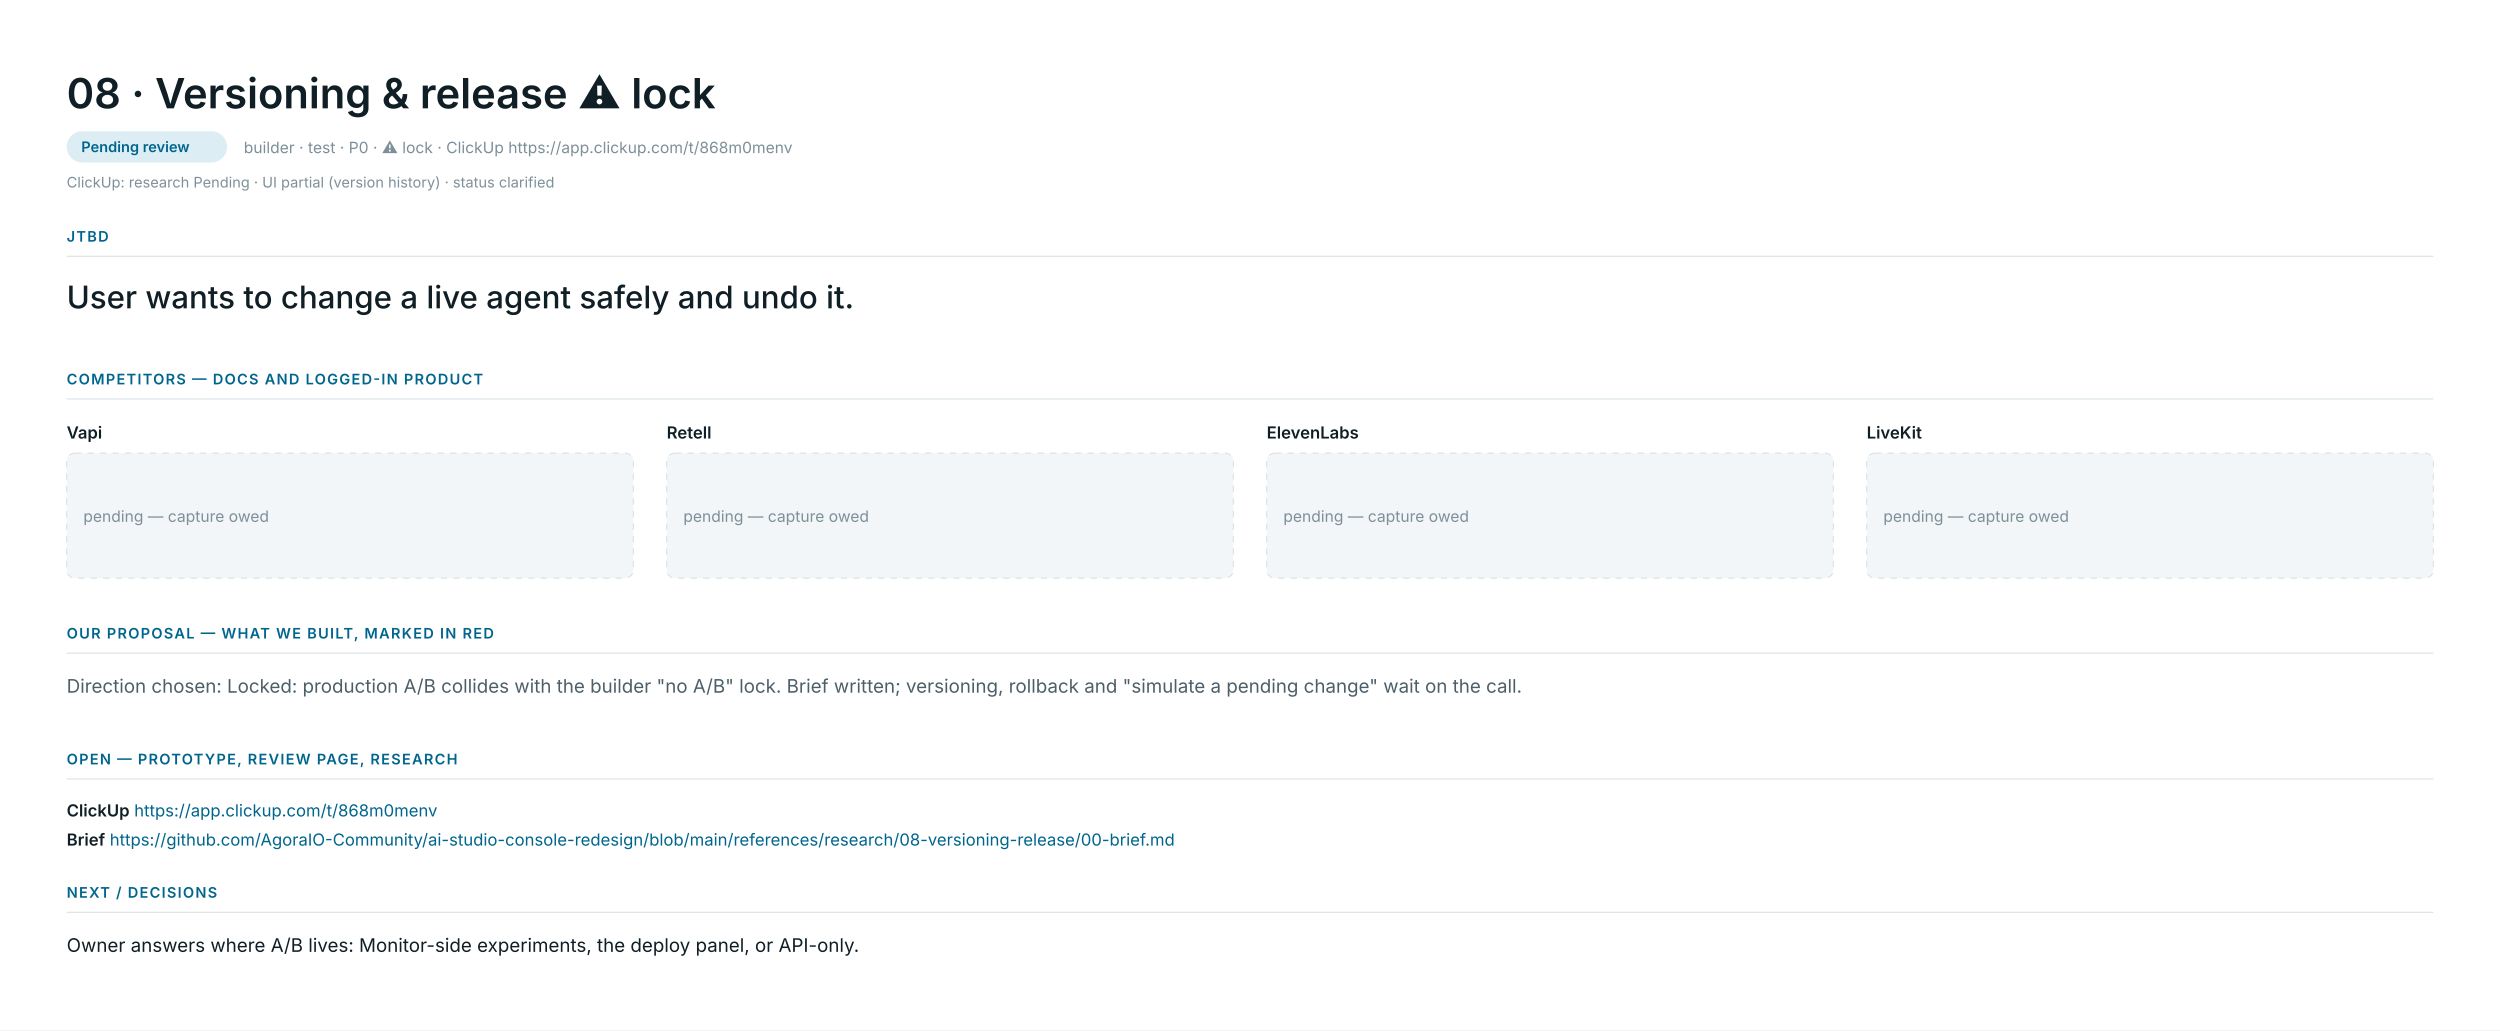
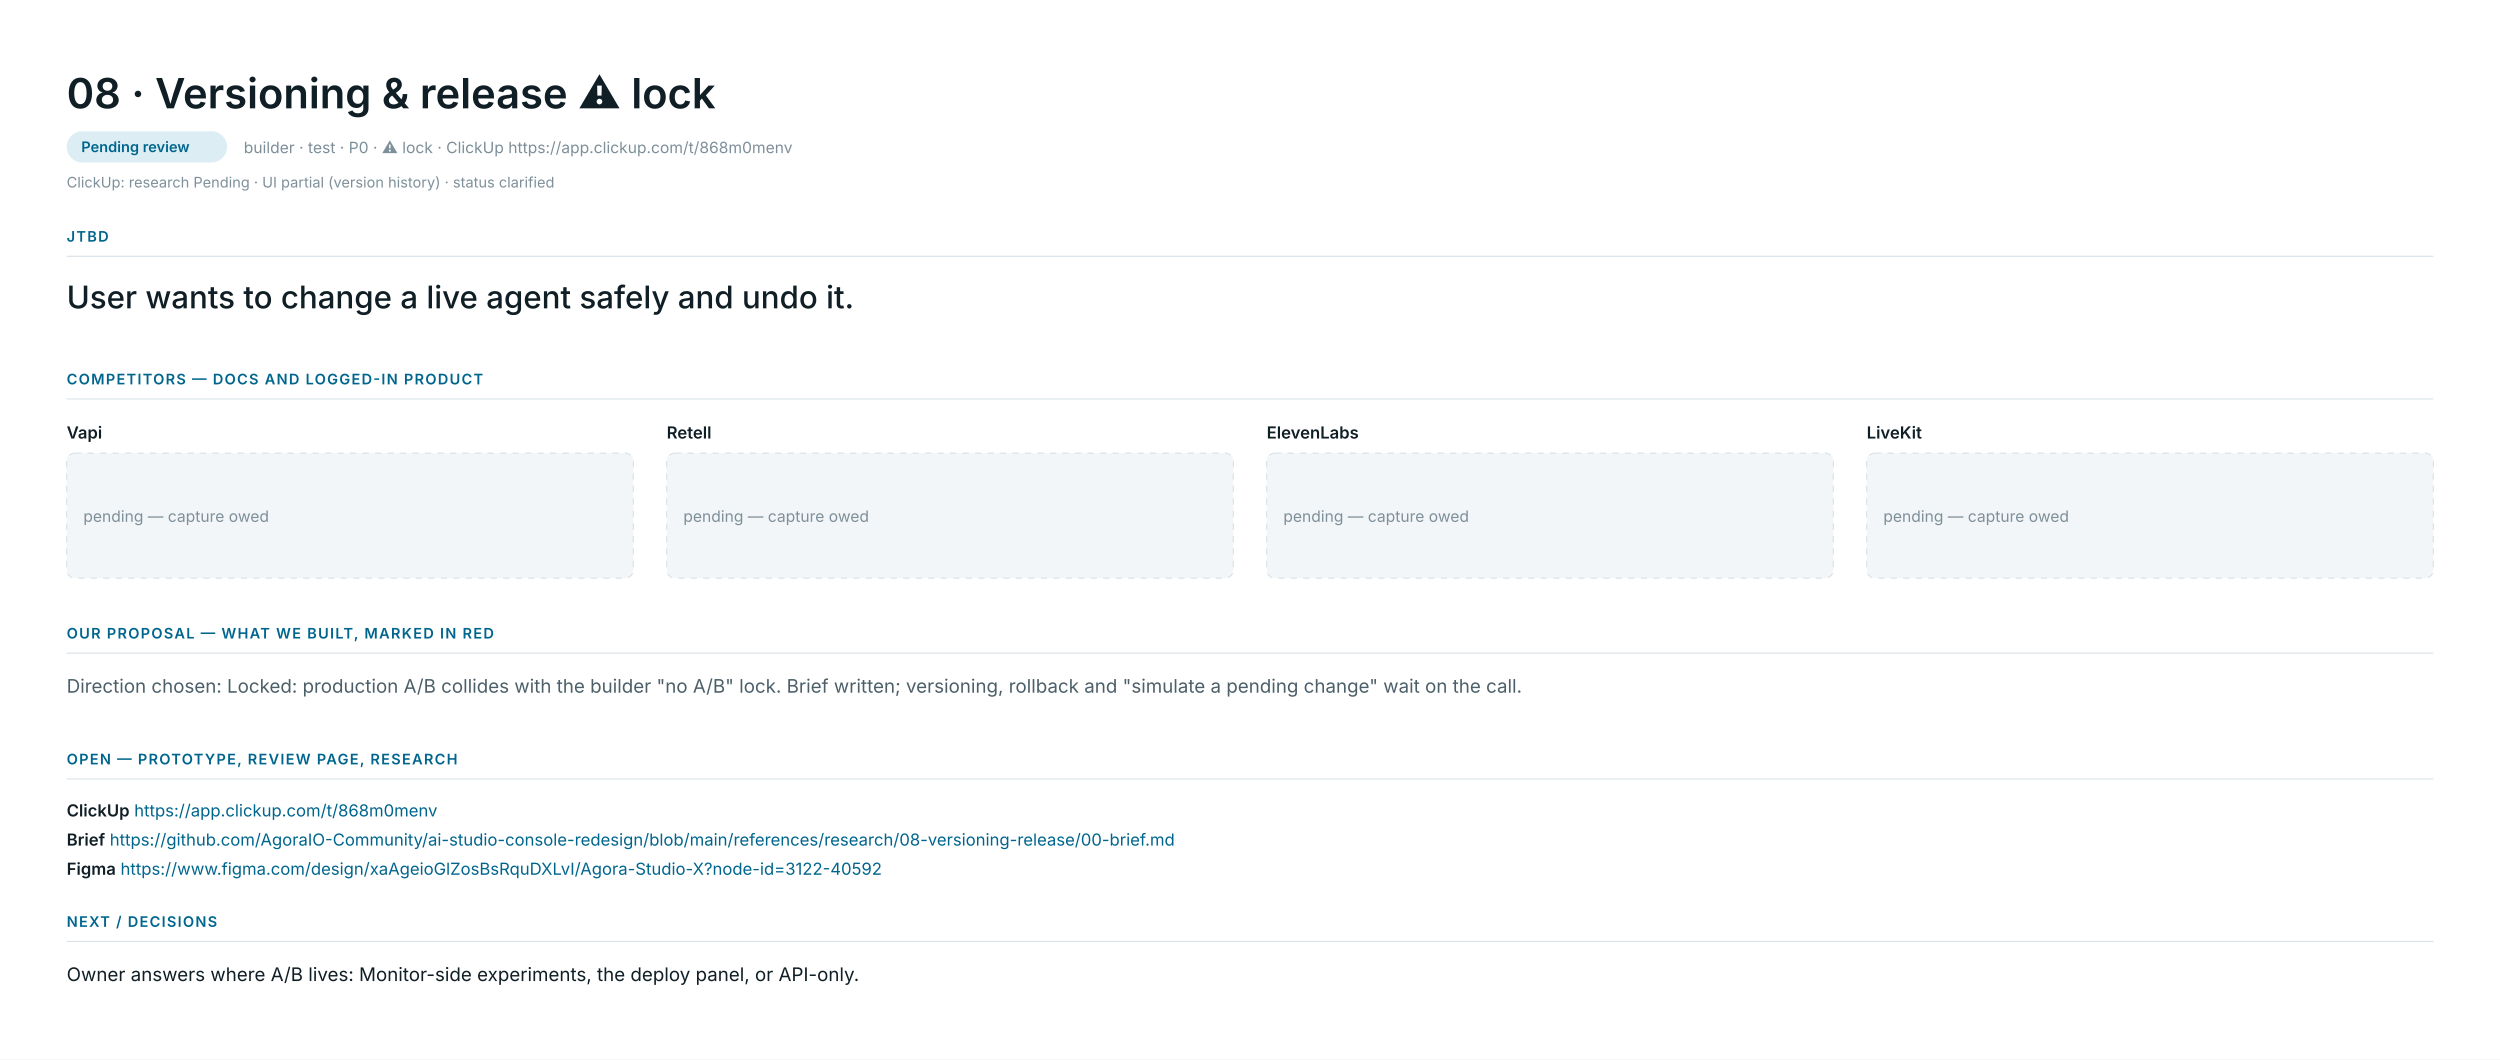
- <svg xmlns="http://www.w3.org/2000/svg" width="2400" height="989" viewBox="0 0 2400 989">
-   <rect width="2400" height="989" fill="#ffffff" />
+ <svg xmlns="http://www.w3.org/2000/svg" width="2400" height="1017" viewBox="0 0 2400 1017">
+   <rect width="2400" height="1017" fill="#ffffff" />
  <text x="64" y="104" font-family="Inter, Helvetica, Arial, sans-serif" font-size="40" font-weight="600" fill="#101e26">08 · Versioning &amp; release ⚠ lock</text>
  <rect x="64" y="126" width="154" height="30" rx="15" fill="#dcedf4" />
  <text x="78" y="146" font-family="Inter, Helvetica, Arial, sans-serif" font-size="14" font-weight="600" fill="#00658d">Pending review</text>
  <text x="234" y="147" font-family="Inter, Helvetica, Arial, sans-serif" font-size="15" fill="#7d8f99">builder · test · P0 · ⚠ lock  ·  ClickUp https://app.clickup.com/t/868m0menv</text>
  <text x="64" y="180" font-family="Inter, Helvetica, Arial, sans-serif" font-size="14" fill="#7d8f99">ClickUp: research Pending · UI partial (version history) · status clarified</text>
  <text x="64" y="232" font-family="Inter, Helvetica, Arial, sans-serif" font-size="14" font-weight="600" letter-spacing="1.2" fill="#00658d">JTBD</text>
  <line x1="64" y1="246" x2="2336" y2="246" stroke="#d5dfe5" />
  <text x="64" y="296" font-family="Inter, Helvetica, Arial, sans-serif" font-size="30" font-weight="500" fill="#101e26">User wants to change a live agent safely and undo it.</text>
  <text x="64" y="369" font-family="Inter, Helvetica, Arial, sans-serif" font-size="14" font-weight="600" letter-spacing="1.2" fill="#00658d">COMPETITORS — DOCS AND LOGGED-IN PRODUCT</text>
  <line x1="64" y1="383" x2="2336" y2="383" stroke="#d5dfe5" />
  <text x="64" y="421" font-family="Inter, Helvetica, Arial, sans-serif" font-size="16" font-weight="600" fill="#101e26">Vapi</text>
  <rect x="64" y="435" width="544" height="120" rx="8" fill="#f2f6f8" stroke="#d5dfe5" stroke-dasharray="6 6" />
  <text x="80" y="501" font-family="Inter, Helvetica, Arial, sans-serif" font-size="15" fill="#7d8f99">pending — capture owed</text>
  <text x="640" y="421" font-family="Inter, Helvetica, Arial, sans-serif" font-size="16" font-weight="600" fill="#101e26">Retell</text>
  <rect x="640" y="435" width="544" height="120" rx="8" fill="#f2f6f8" stroke="#d5dfe5" stroke-dasharray="6 6" />
  <text x="656" y="501" font-family="Inter, Helvetica, Arial, sans-serif" font-size="15" fill="#7d8f99">pending — capture owed</text>
  <text x="1216" y="421" font-family="Inter, Helvetica, Arial, sans-serif" font-size="16" font-weight="600" fill="#101e26">ElevenLabs</text>
  <rect x="1216" y="435" width="544" height="120" rx="8" fill="#f2f6f8" stroke="#d5dfe5" stroke-dasharray="6 6" />
  <text x="1232" y="501" font-family="Inter, Helvetica, Arial, sans-serif" font-size="15" fill="#7d8f99">pending — capture owed</text>
  <text x="1792" y="421" font-family="Inter, Helvetica, Arial, sans-serif" font-size="16" font-weight="600" fill="#101e26">LiveKit</text>
  <rect x="1792" y="435" width="544" height="120" rx="8" fill="#f2f6f8" stroke="#d5dfe5" stroke-dasharray="6 6" />
  <text x="1808" y="501" font-family="Inter, Helvetica, Arial, sans-serif" font-size="15" fill="#7d8f99">pending — capture owed</text>
  <text x="64" y="613" font-family="Inter, Helvetica, Arial, sans-serif" font-size="14" font-weight="600" letter-spacing="1.2" fill="#00658d">OUR PROPOSAL — WHAT WE BUILT, MARKED IN RED</text>
  <line x1="64" y1="627" x2="2336" y2="627" stroke="#d5dfe5" />
  <text x="64" y="665" font-family="Inter, Helvetica, Arial, sans-serif" font-size="18" font-weight="400" fill="#4c5f69">Direction chosen: Locked: production A/B collides with the builder "no A/B" lock. Brief written; versioning, rollback and "simulate a pending change" wait on the call.</text>
  <text x="64" y="733.8" font-family="Inter, Helvetica, Arial, sans-serif" font-size="14" font-weight="600" letter-spacing="1.2" fill="#00658d">OPEN — PROTOTYPE, REVIEW PAGE, RESEARCH</text>
  <line x1="64" y1="747.8" x2="2336" y2="747.8" stroke="#d5dfe5" />
  <text x="64" y="783.8" font-family="Inter, Helvetica, Arial, sans-serif" font-size="16" fill="#101e26">
    <tspan font-weight="600">ClickUp</tspan>
    <tspan fill="#00658d">https://app.clickup.com/t/868m0menv</tspan>
  </text>
  <text x="64" y="811.8" font-family="Inter, Helvetica, Arial, sans-serif" font-size="16" fill="#101e26">
    <tspan font-weight="600">Brief</tspan>
    <tspan fill="#00658d">https://github.com/AgoraIO-Community/ai-studio-console-redesign/blob/main/references/research/08-versioning-release/00-brief.md</tspan>
  </text>
-   <text x="64" y="861.8" font-family="Inter, Helvetica, Arial, sans-serif" font-size="14" font-weight="600" letter-spacing="1.2" fill="#00658d">NEXT / DECISIONS</text>
-   <line x1="64" y1="875.8" x2="2336" y2="875.8" stroke="#d5dfe5" />
-   <text x="64" y="913.8" font-family="Inter, Helvetica, Arial, sans-serif" font-size="18" font-weight="400" fill="#101e26">Owner answers where A/B lives: Monitor-side experiments, the deploy panel, or API-only.</text>
+   <text x="64" y="839.8" font-family="Inter, Helvetica, Arial, sans-serif" font-size="16" fill="#101e26">
+     <tspan font-weight="600">Figma</tspan>
+     <tspan fill="#00658d">https://www.figma.com/design/xaAgeioGlZosBsRquDXLvI/Agora-Studio-X?node-id=3122-40592</tspan>
+   </text>
+   <text x="64" y="889.8" font-family="Inter, Helvetica, Arial, sans-serif" font-size="14" font-weight="600" letter-spacing="1.2" fill="#00658d">NEXT / DECISIONS</text>
+   <line x1="64" y1="903.8" x2="2336" y2="903.8" stroke="#d5dfe5" />
+   <text x="64" y="941.8" font-family="Inter, Helvetica, Arial, sans-serif" font-size="18" font-weight="400" fill="#101e26">Owner answers where A/B lives: Monitor-side experiments, the deploy panel, or API-only.</text>
</svg>
